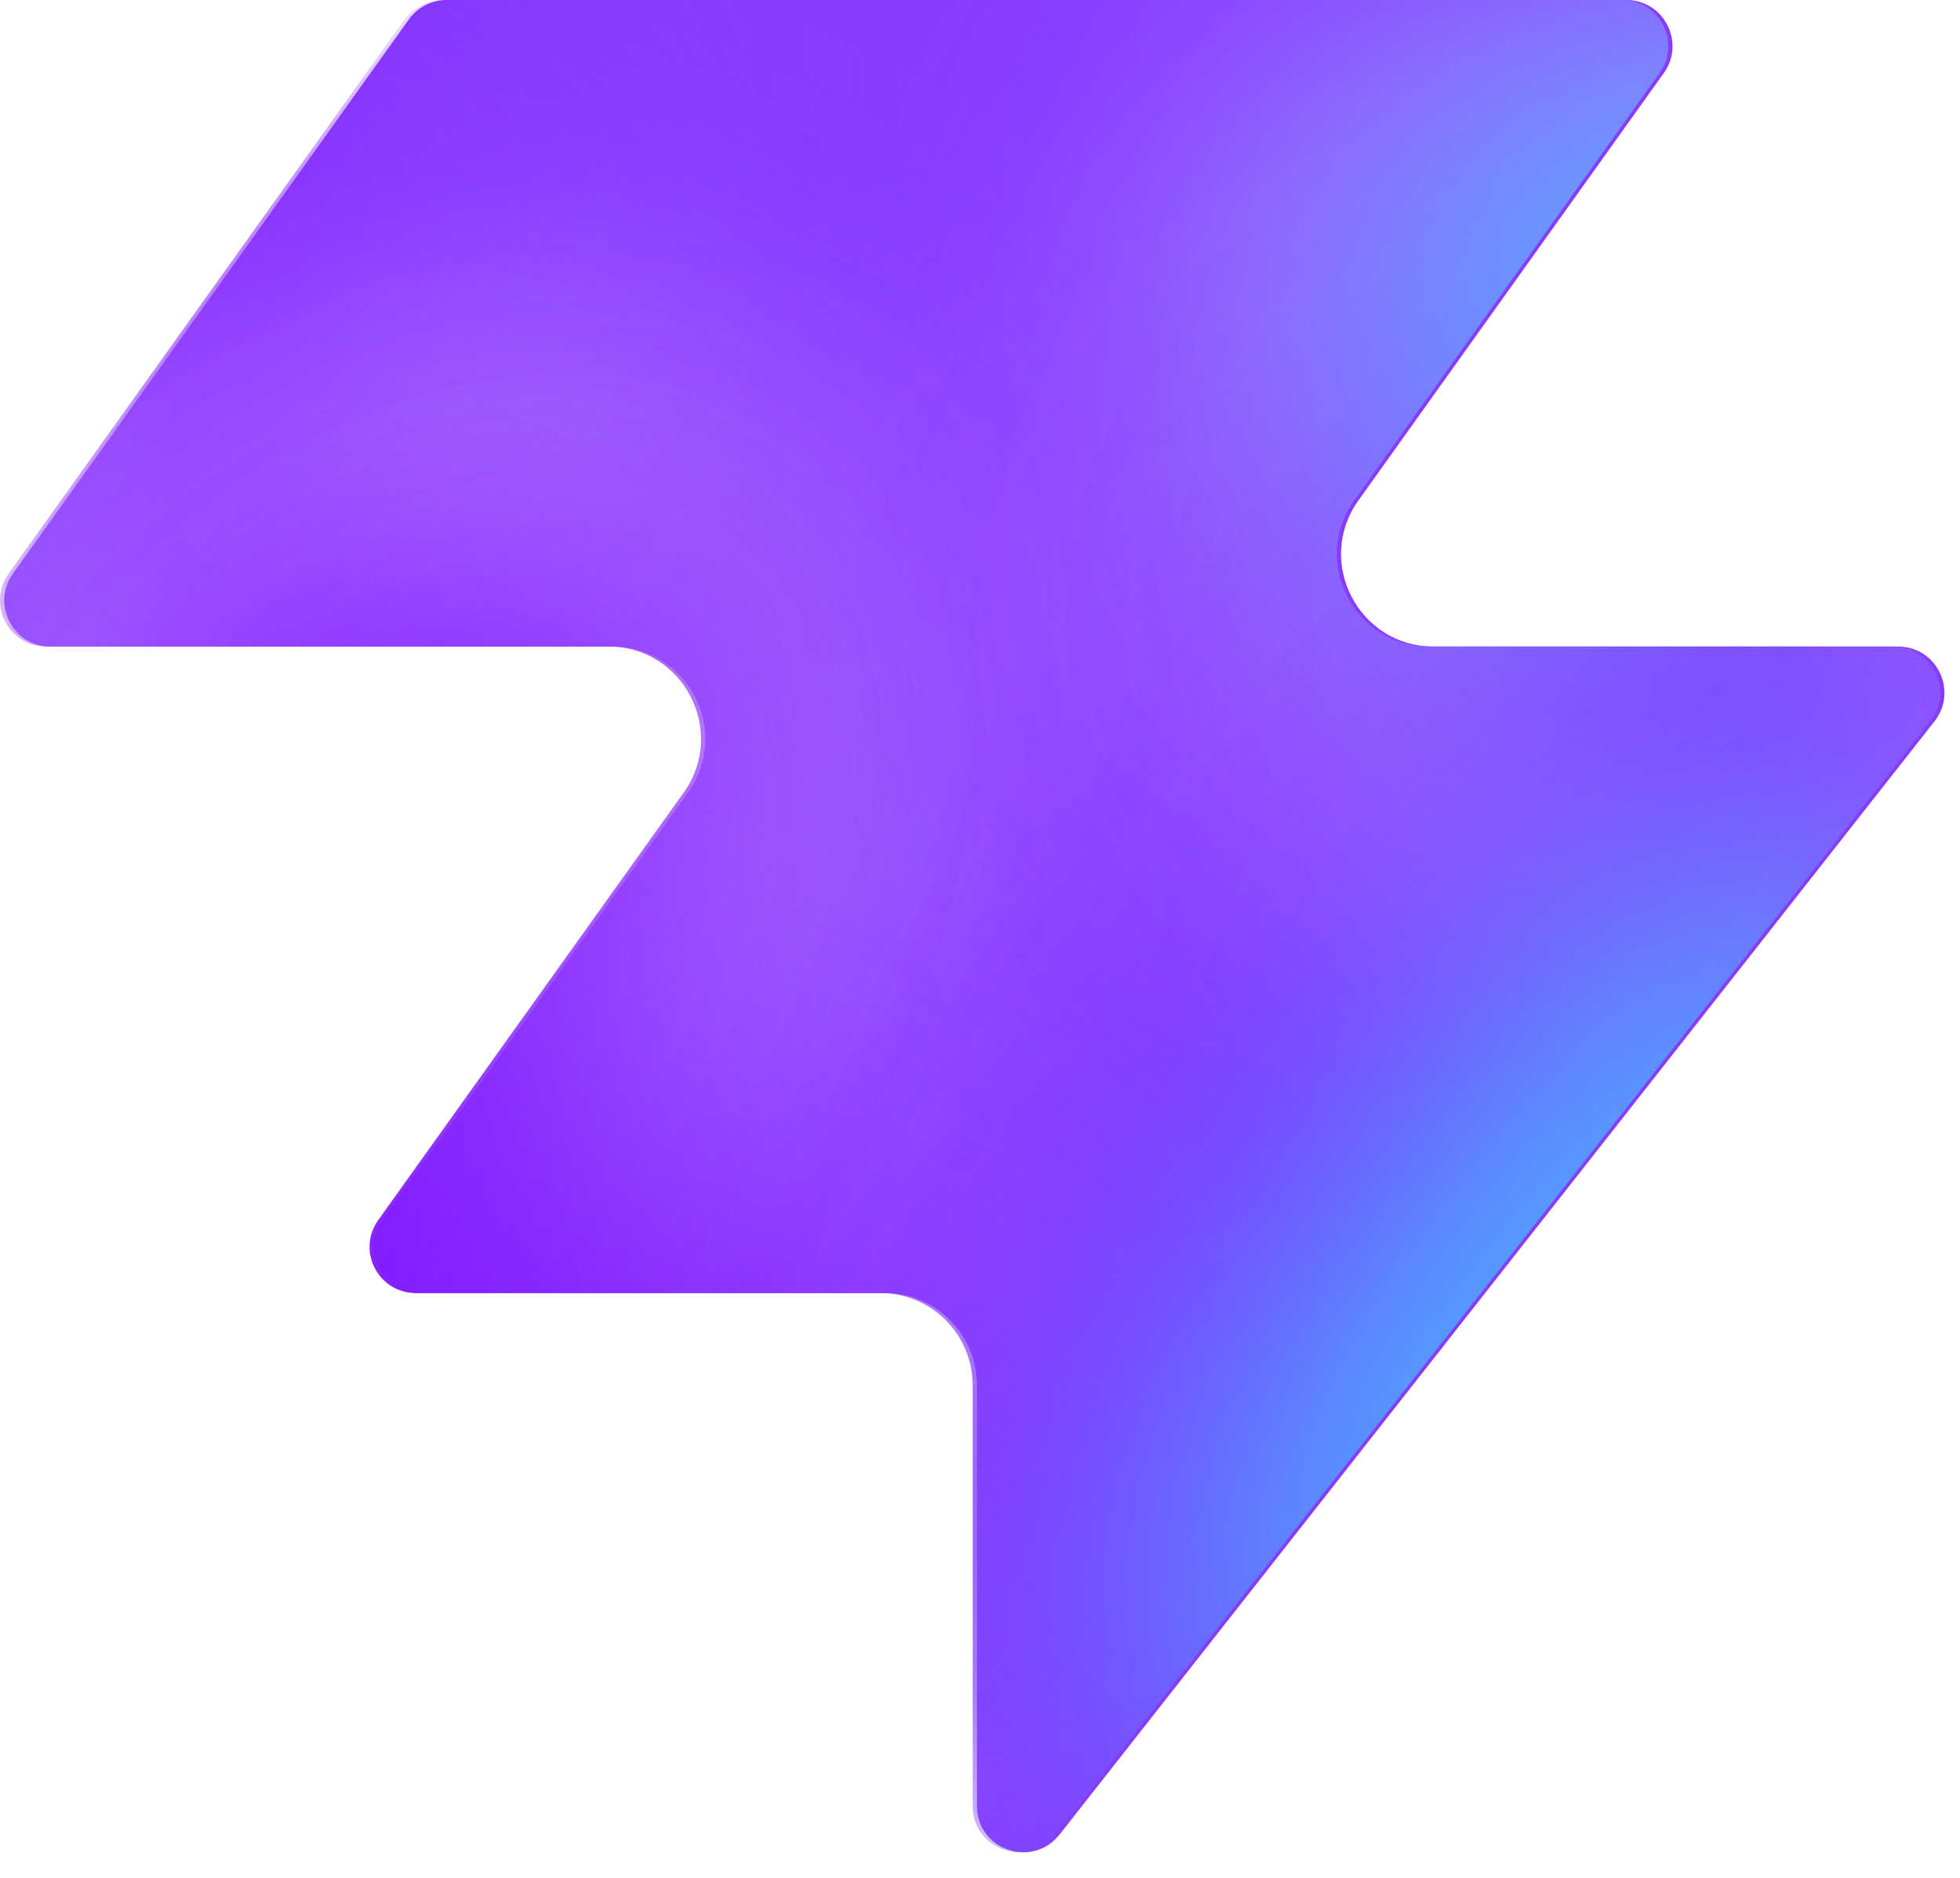
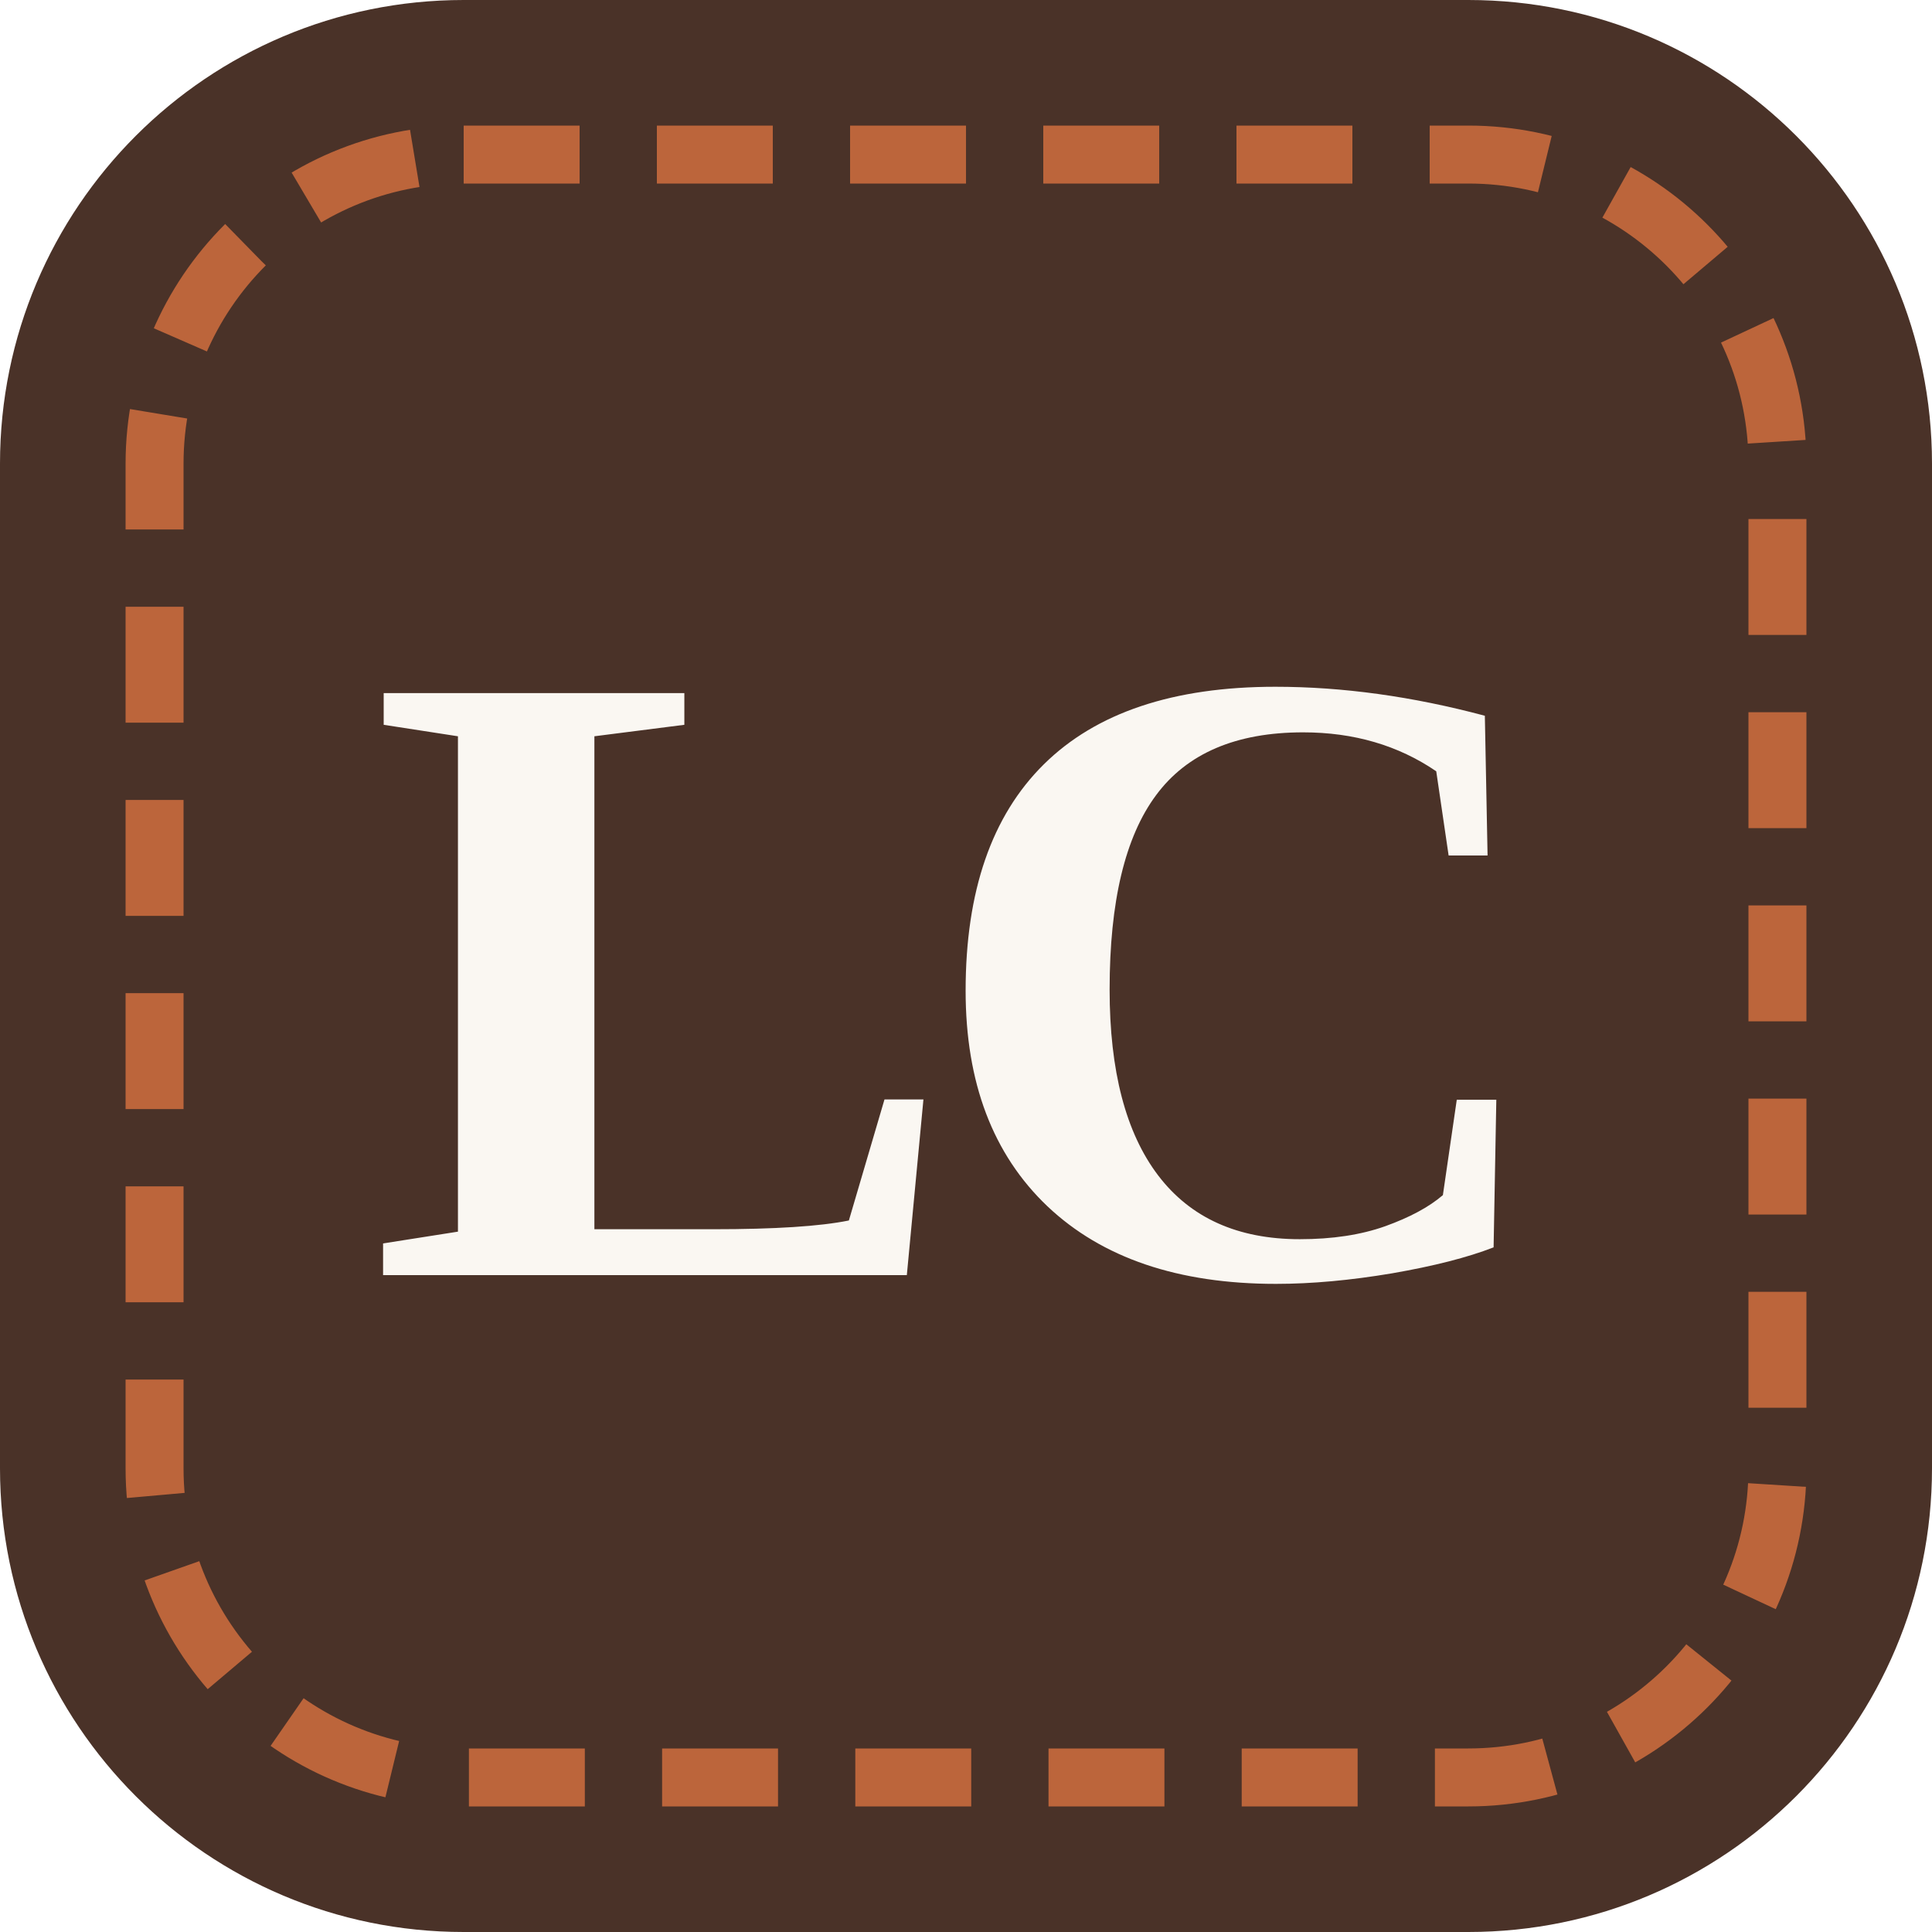
- <svg xmlns="http://www.w3.org/2000/svg" width="48" height="46" fill="none" viewBox="0 0 48 46">
-   <path fill="#863bff" d="M25.946 44.938c-.664.845-2.021.375-2.021-.698V33.937a2.26 2.26 0 0 0-2.262-2.262H10.287c-.92 0-1.456-1.04-.92-1.788l7.48-10.471c1.07-1.497 0-3.578-1.842-3.578H1.237c-.92 0-1.456-1.04-.92-1.788L10.013.474c.214-.297.556-.474.92-.474h28.894c.92 0 1.456 1.04.92 1.788l-7.48 10.471c-1.07 1.498 0 3.579 1.842 3.579h11.377c.943 0 1.473 1.088.89 1.83L25.947 44.94z" style="fill:#863bff;fill:color(display-p3 .525 .23 1);fill-opacity:1" />
-   <mask id="a" width="48" height="46" x="0" y="0" maskUnits="userSpaceOnUse" style="mask-type:alpha">
-     <path fill="#000" d="M25.842 44.938c-.664.844-2.021.375-2.021-.698V33.937a2.26 2.26 0 0 0-2.262-2.262H10.183c-.92 0-1.456-1.04-.92-1.788l7.48-10.471c1.07-1.498 0-3.579-1.842-3.579H1.133c-.92 0-1.456-1.04-.92-1.787L9.91.473c.214-.297.556-.474.92-.474h28.894c.92 0 1.456 1.04.92 1.788l-7.48 10.471c-1.07 1.498 0 3.578 1.842 3.578h11.377c.943 0 1.473 1.088.89 1.832L25.843 44.94z" style="fill:#000;fill-opacity:1" />
-   </mask>
-   <g mask="url(#a)">
-     <g filter="url(#b)">
-       <ellipse cx="5.508" cy="14.704" fill="#ede6ff" rx="5.508" ry="14.704" style="fill:#ede6ff;fill:color(display-p3 .927 .903 1);fill-opacity:1" transform="matrix(.00324 1 1 -.00324 -4.47 31.516)" />
-     </g>
-     <g filter="url(#c)">
-       <ellipse cx="10.399" cy="29.851" fill="#ede6ff" rx="10.399" ry="29.851" style="fill:#ede6ff;fill:color(display-p3 .927 .903 1);fill-opacity:1" transform="matrix(.00324 1 1 -.00324 -39.328 7.883)" />
-     </g>
-     <g filter="url(#d)">
-       <ellipse cx="5.508" cy="30.487" fill="#7e14ff" rx="5.508" ry="30.487" style="fill:#7e14ff;fill:color(display-p3 .492 .077 1);fill-opacity:1" transform="rotate(89.814 -25.913 -14.639)scale(1 -1)" />
-     </g>
-     <g filter="url(#e)">
-       <ellipse cx="5.508" cy="30.599" fill="#7e14ff" rx="5.508" ry="30.599" style="fill:#7e14ff;fill:color(display-p3 .492 .077 1);fill-opacity:1" transform="rotate(89.814 -32.644 -3.334)scale(1 -1)" />
-     </g>
-     <g filter="url(#f)">
-       <ellipse cx="5.508" cy="30.599" fill="#7e14ff" rx="5.508" ry="30.599" style="fill:#7e14ff;fill:color(display-p3 .492 .077 1);fill-opacity:1" transform="matrix(.00324 1 1 -.00324 -34.34 30.47)" />
-     </g>
-     <g filter="url(#g)">
-       <ellipse cx="14.072" cy="22.078" fill="#ede6ff" rx="14.072" ry="22.078" style="fill:#ede6ff;fill:color(display-p3 .927 .903 1);fill-opacity:1" transform="rotate(93.35 24.506 48.493)scale(-1 1)" />
-     </g>
-     <g filter="url(#h)">
-       <ellipse cx="3.47" cy="21.501" fill="#7e14ff" rx="3.47" ry="21.501" style="fill:#7e14ff;fill:color(display-p3 .492 .077 1);fill-opacity:1" transform="rotate(89.009 28.708 47.59)scale(-1 1)" />
-     </g>
-     <g filter="url(#i)">
-       <ellipse cx="3.47" cy="21.501" fill="#7e14ff" rx="3.47" ry="21.501" style="fill:#7e14ff;fill:color(display-p3 .492 .077 1);fill-opacity:1" transform="rotate(89.009 28.708 47.59)scale(-1 1)" />
-     </g>
-     <g filter="url(#j)">
-       <ellipse cx=".387" cy="8.972" fill="#7e14ff" rx="4.407" ry="29.108" style="fill:#7e14ff;fill:color(display-p3 .492 .077 1);fill-opacity:1" transform="rotate(39.51 .387 8.972)" />
-     </g>
-     <g filter="url(#k)">
-       <ellipse cx="47.523" cy="-6.092" fill="#7e14ff" rx="4.407" ry="29.108" style="fill:#7e14ff;fill:color(display-p3 .492 .077 1);fill-opacity:1" transform="rotate(37.892 47.523 -6.092)" />
-     </g>
-     <g filter="url(#l)">
-       <ellipse cx="41.412" cy="6.333" fill="#47bfff" rx="5.971" ry="9.665" style="fill:#47bfff;fill:color(display-p3 .28 .748 1);fill-opacity:1" transform="rotate(37.892 41.412 6.333)" />
-     </g>
-     <g filter="url(#m)">
-       <ellipse cx="-1.879" cy="38.332" fill="#7e14ff" rx="4.407" ry="29.108" style="fill:#7e14ff;fill:color(display-p3 .492 .077 1);fill-opacity:1" transform="rotate(37.892 -1.88 38.332)" />
-     </g>
-     <g filter="url(#n)">
-       <ellipse cx="-1.879" cy="38.332" fill="#7e14ff" rx="4.407" ry="29.108" style="fill:#7e14ff;fill:color(display-p3 .492 .077 1);fill-opacity:1" transform="rotate(37.892 -1.88 38.332)" />
-     </g>
-     <g filter="url(#o)">
-       <ellipse cx="35.651" cy="29.907" fill="#7e14ff" rx="4.407" ry="29.108" style="fill:#7e14ff;fill:color(display-p3 .492 .077 1);fill-opacity:1" transform="rotate(37.892 35.651 29.907)" />
-     </g>
-     <g filter="url(#p)">
-       <ellipse cx="38.418" cy="32.4" fill="#47bfff" rx="5.971" ry="15.297" style="fill:#47bfff;fill:color(display-p3 .28 .748 1);fill-opacity:1" transform="rotate(37.892 38.418 32.4)" />
-     </g>
-   </g>
-   <defs>
-     <filter id="b" width="60.045" height="41.654" x="-19.77" y="16.149" color-interpolation-filters="sRGB" filterUnits="userSpaceOnUse">
-       <feFlood flood-opacity="0" result="BackgroundImageFix" />
-       <feBlend in="SourceGraphic" in2="BackgroundImageFix" result="shape" />
-       <feGaussianBlur result="effect1_foregroundBlur_2002_17158" stdDeviation="7.659" />
-     </filter>
-     <filter id="c" width="90.34" height="51.437" x="-54.613" y="-7.533" color-interpolation-filters="sRGB" filterUnits="userSpaceOnUse">
-       <feFlood flood-opacity="0" result="BackgroundImageFix" />
-       <feBlend in="SourceGraphic" in2="BackgroundImageFix" result="shape" />
-       <feGaussianBlur result="effect1_foregroundBlur_2002_17158" stdDeviation="7.659" />
-     </filter>
-     <filter id="d" width="79.355" height="29.4" x="-49.64" y="2.03" color-interpolation-filters="sRGB" filterUnits="userSpaceOnUse">
-       <feFlood flood-opacity="0" result="BackgroundImageFix" />
-       <feBlend in="SourceGraphic" in2="BackgroundImageFix" result="shape" />
-       <feGaussianBlur result="effect1_foregroundBlur_2002_17158" stdDeviation="4.596" />
-     </filter>
-     <filter id="e" width="79.579" height="29.4" x="-45.045" y="20.029" color-interpolation-filters="sRGB" filterUnits="userSpaceOnUse">
-       <feFlood flood-opacity="0" result="BackgroundImageFix" />
-       <feBlend in="SourceGraphic" in2="BackgroundImageFix" result="shape" />
-       <feGaussianBlur result="effect1_foregroundBlur_2002_17158" stdDeviation="4.596" />
-     </filter>
-     <filter id="f" width="79.579" height="29.4" x="-43.513" y="21.178" color-interpolation-filters="sRGB" filterUnits="userSpaceOnUse">
-       <feFlood flood-opacity="0" result="BackgroundImageFix" />
-       <feBlend in="SourceGraphic" in2="BackgroundImageFix" result="shape" />
-       <feGaussianBlur result="effect1_foregroundBlur_2002_17158" stdDeviation="4.596" />
-     </filter>
-     <filter id="g" width="74.749" height="58.852" x="15.756" y="-17.901" color-interpolation-filters="sRGB" filterUnits="userSpaceOnUse">
-       <feFlood flood-opacity="0" result="BackgroundImageFix" />
-       <feBlend in="SourceGraphic" in2="BackgroundImageFix" result="shape" />
-       <feGaussianBlur result="effect1_foregroundBlur_2002_17158" stdDeviation="7.659" />
-     </filter>
-     <filter id="h" width="61.377" height="25.362" x="23.548" y="2.284" color-interpolation-filters="sRGB" filterUnits="userSpaceOnUse">
-       <feFlood flood-opacity="0" result="BackgroundImageFix" />
-       <feBlend in="SourceGraphic" in2="BackgroundImageFix" result="shape" />
-       <feGaussianBlur result="effect1_foregroundBlur_2002_17158" stdDeviation="4.596" />
-     </filter>
-     <filter id="i" width="61.377" height="25.362" x="23.548" y="2.284" color-interpolation-filters="sRGB" filterUnits="userSpaceOnUse">
-       <feFlood flood-opacity="0" result="BackgroundImageFix" />
-       <feBlend in="SourceGraphic" in2="BackgroundImageFix" result="shape" />
-       <feGaussianBlur result="effect1_foregroundBlur_2002_17158" stdDeviation="4.596" />
-     </filter>
-     <filter id="j" width="56.045" height="63.649" x="-27.636" y="-22.853" color-interpolation-filters="sRGB" filterUnits="userSpaceOnUse">
-       <feFlood flood-opacity="0" result="BackgroundImageFix" />
-       <feBlend in="SourceGraphic" in2="BackgroundImageFix" result="shape" />
-       <feGaussianBlur result="effect1_foregroundBlur_2002_17158" stdDeviation="4.596" />
-     </filter>
-     <filter id="k" width="54.814" height="64.646" x="20.116" y="-38.415" color-interpolation-filters="sRGB" filterUnits="userSpaceOnUse">
-       <feFlood flood-opacity="0" result="BackgroundImageFix" />
-       <feBlend in="SourceGraphic" in2="BackgroundImageFix" result="shape" />
-       <feGaussianBlur result="effect1_foregroundBlur_2002_17158" stdDeviation="4.596" />
-     </filter>
-     <filter id="l" width="33.541" height="35.313" x="24.641" y="-11.323" color-interpolation-filters="sRGB" filterUnits="userSpaceOnUse">
-       <feFlood flood-opacity="0" result="BackgroundImageFix" />
-       <feBlend in="SourceGraphic" in2="BackgroundImageFix" result="shape" />
-       <feGaussianBlur result="effect1_foregroundBlur_2002_17158" stdDeviation="4.596" />
-     </filter>
-     <filter id="m" width="54.814" height="64.646" x="-29.286" y="6.009" color-interpolation-filters="sRGB" filterUnits="userSpaceOnUse">
-       <feFlood flood-opacity="0" result="BackgroundImageFix" />
-       <feBlend in="SourceGraphic" in2="BackgroundImageFix" result="shape" />
-       <feGaussianBlur result="effect1_foregroundBlur_2002_17158" stdDeviation="4.596" />
-     </filter>
-     <filter id="n" width="54.814" height="64.646" x="-29.286" y="6.009" color-interpolation-filters="sRGB" filterUnits="userSpaceOnUse">
-       <feFlood flood-opacity="0" result="BackgroundImageFix" />
-       <feBlend in="SourceGraphic" in2="BackgroundImageFix" result="shape" />
-       <feGaussianBlur result="effect1_foregroundBlur_2002_17158" stdDeviation="4.596" />
-     </filter>
-     <filter id="o" width="54.814" height="64.646" x="8.244" y="-2.416" color-interpolation-filters="sRGB" filterUnits="userSpaceOnUse">
-       <feFlood flood-opacity="0" result="BackgroundImageFix" />
-       <feBlend in="SourceGraphic" in2="BackgroundImageFix" result="shape" />
-       <feGaussianBlur result="effect1_foregroundBlur_2002_17158" stdDeviation="4.596" />
-     </filter>
-     <filter id="p" width="39.409" height="43.623" x="18.713" y="10.588" color-interpolation-filters="sRGB" filterUnits="userSpaceOnUse">
-       <feFlood flood-opacity="0" result="BackgroundImageFix" />
-       <feBlend in="SourceGraphic" in2="BackgroundImageFix" result="shape" />
-       <feGaussianBlur result="effect1_foregroundBlur_2002_17158" stdDeviation="4.596" />
-     </filter>
-   </defs>
+ <svg xmlns="http://www.w3.org/2000/svg" viewBox="0 0 100 100">
+   <rect width="100" height="100" rx="24" fill="#4A3228" />
+   <rect x="8" y="8" width="84" height="84" rx="16" fill="none" stroke="#C96A3D" stroke-width="3" stroke-dasharray="6 4" opacity="0.9" />
+   <text x="50" y="66" font-family="Georgia, 'Times New Roman', serif" font-size="46" font-weight="bold" fill="#FAF7F2" text-anchor="middle" letter-spacing="-2">LC</text>
</svg>
